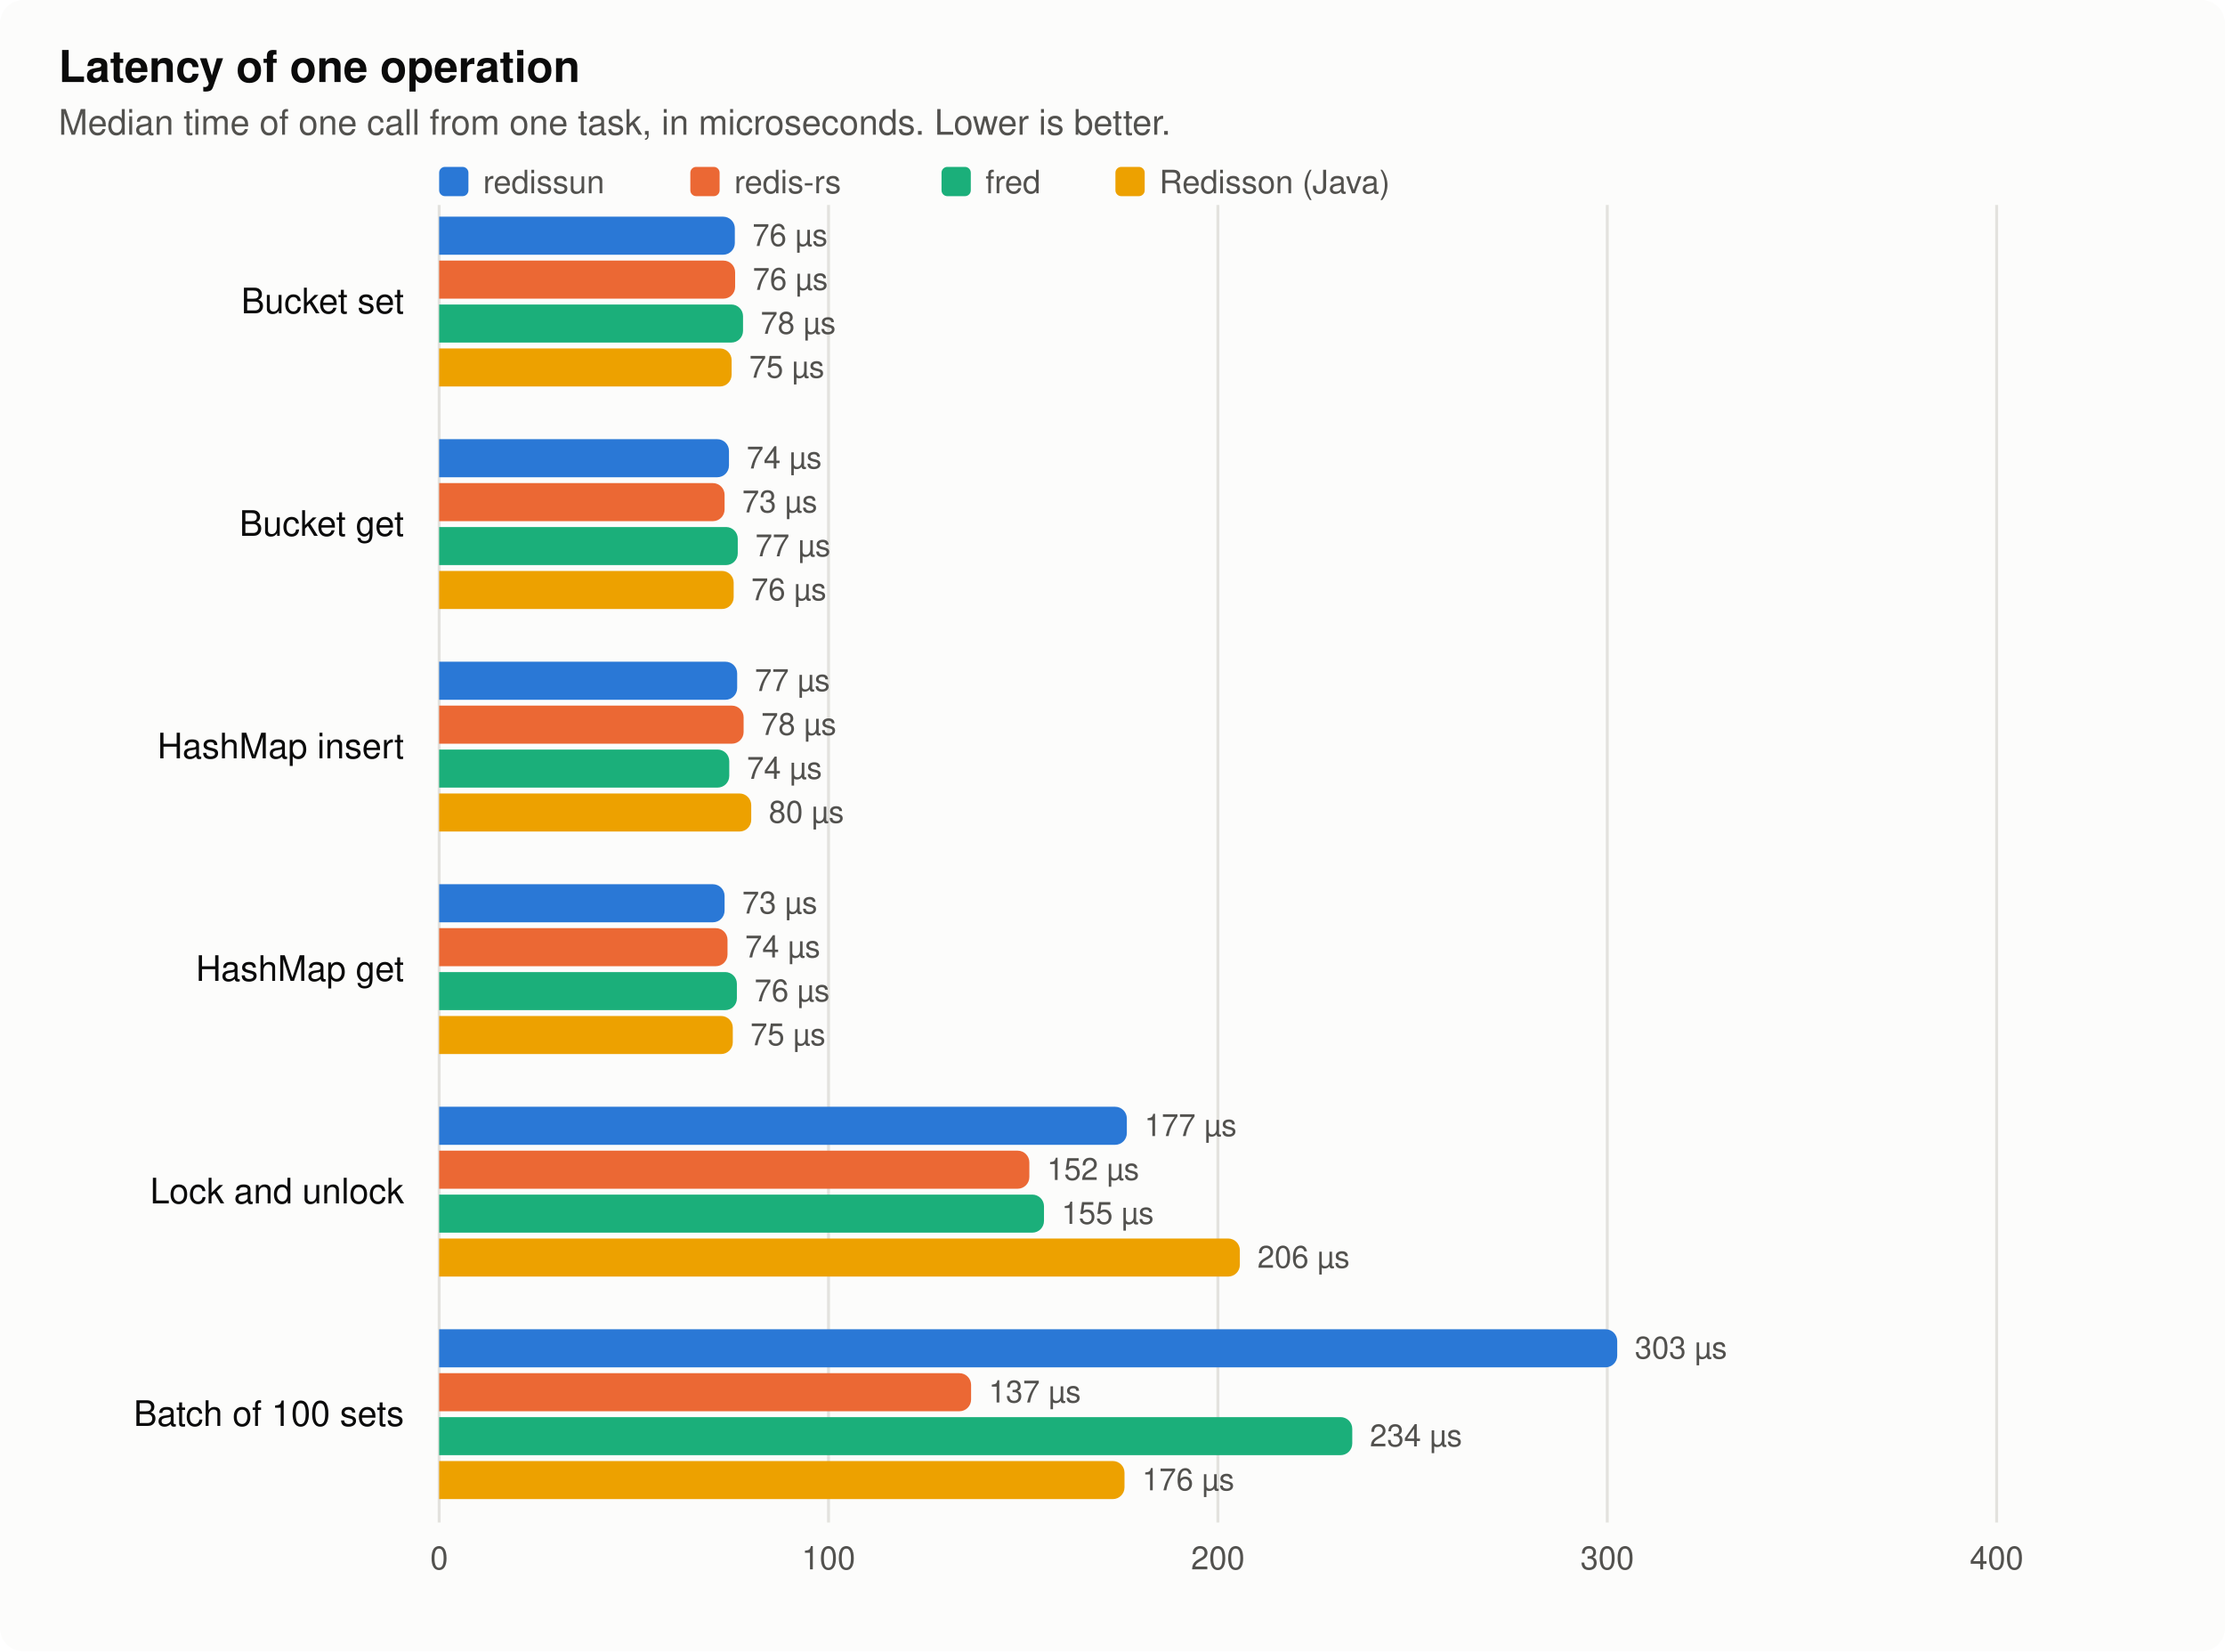
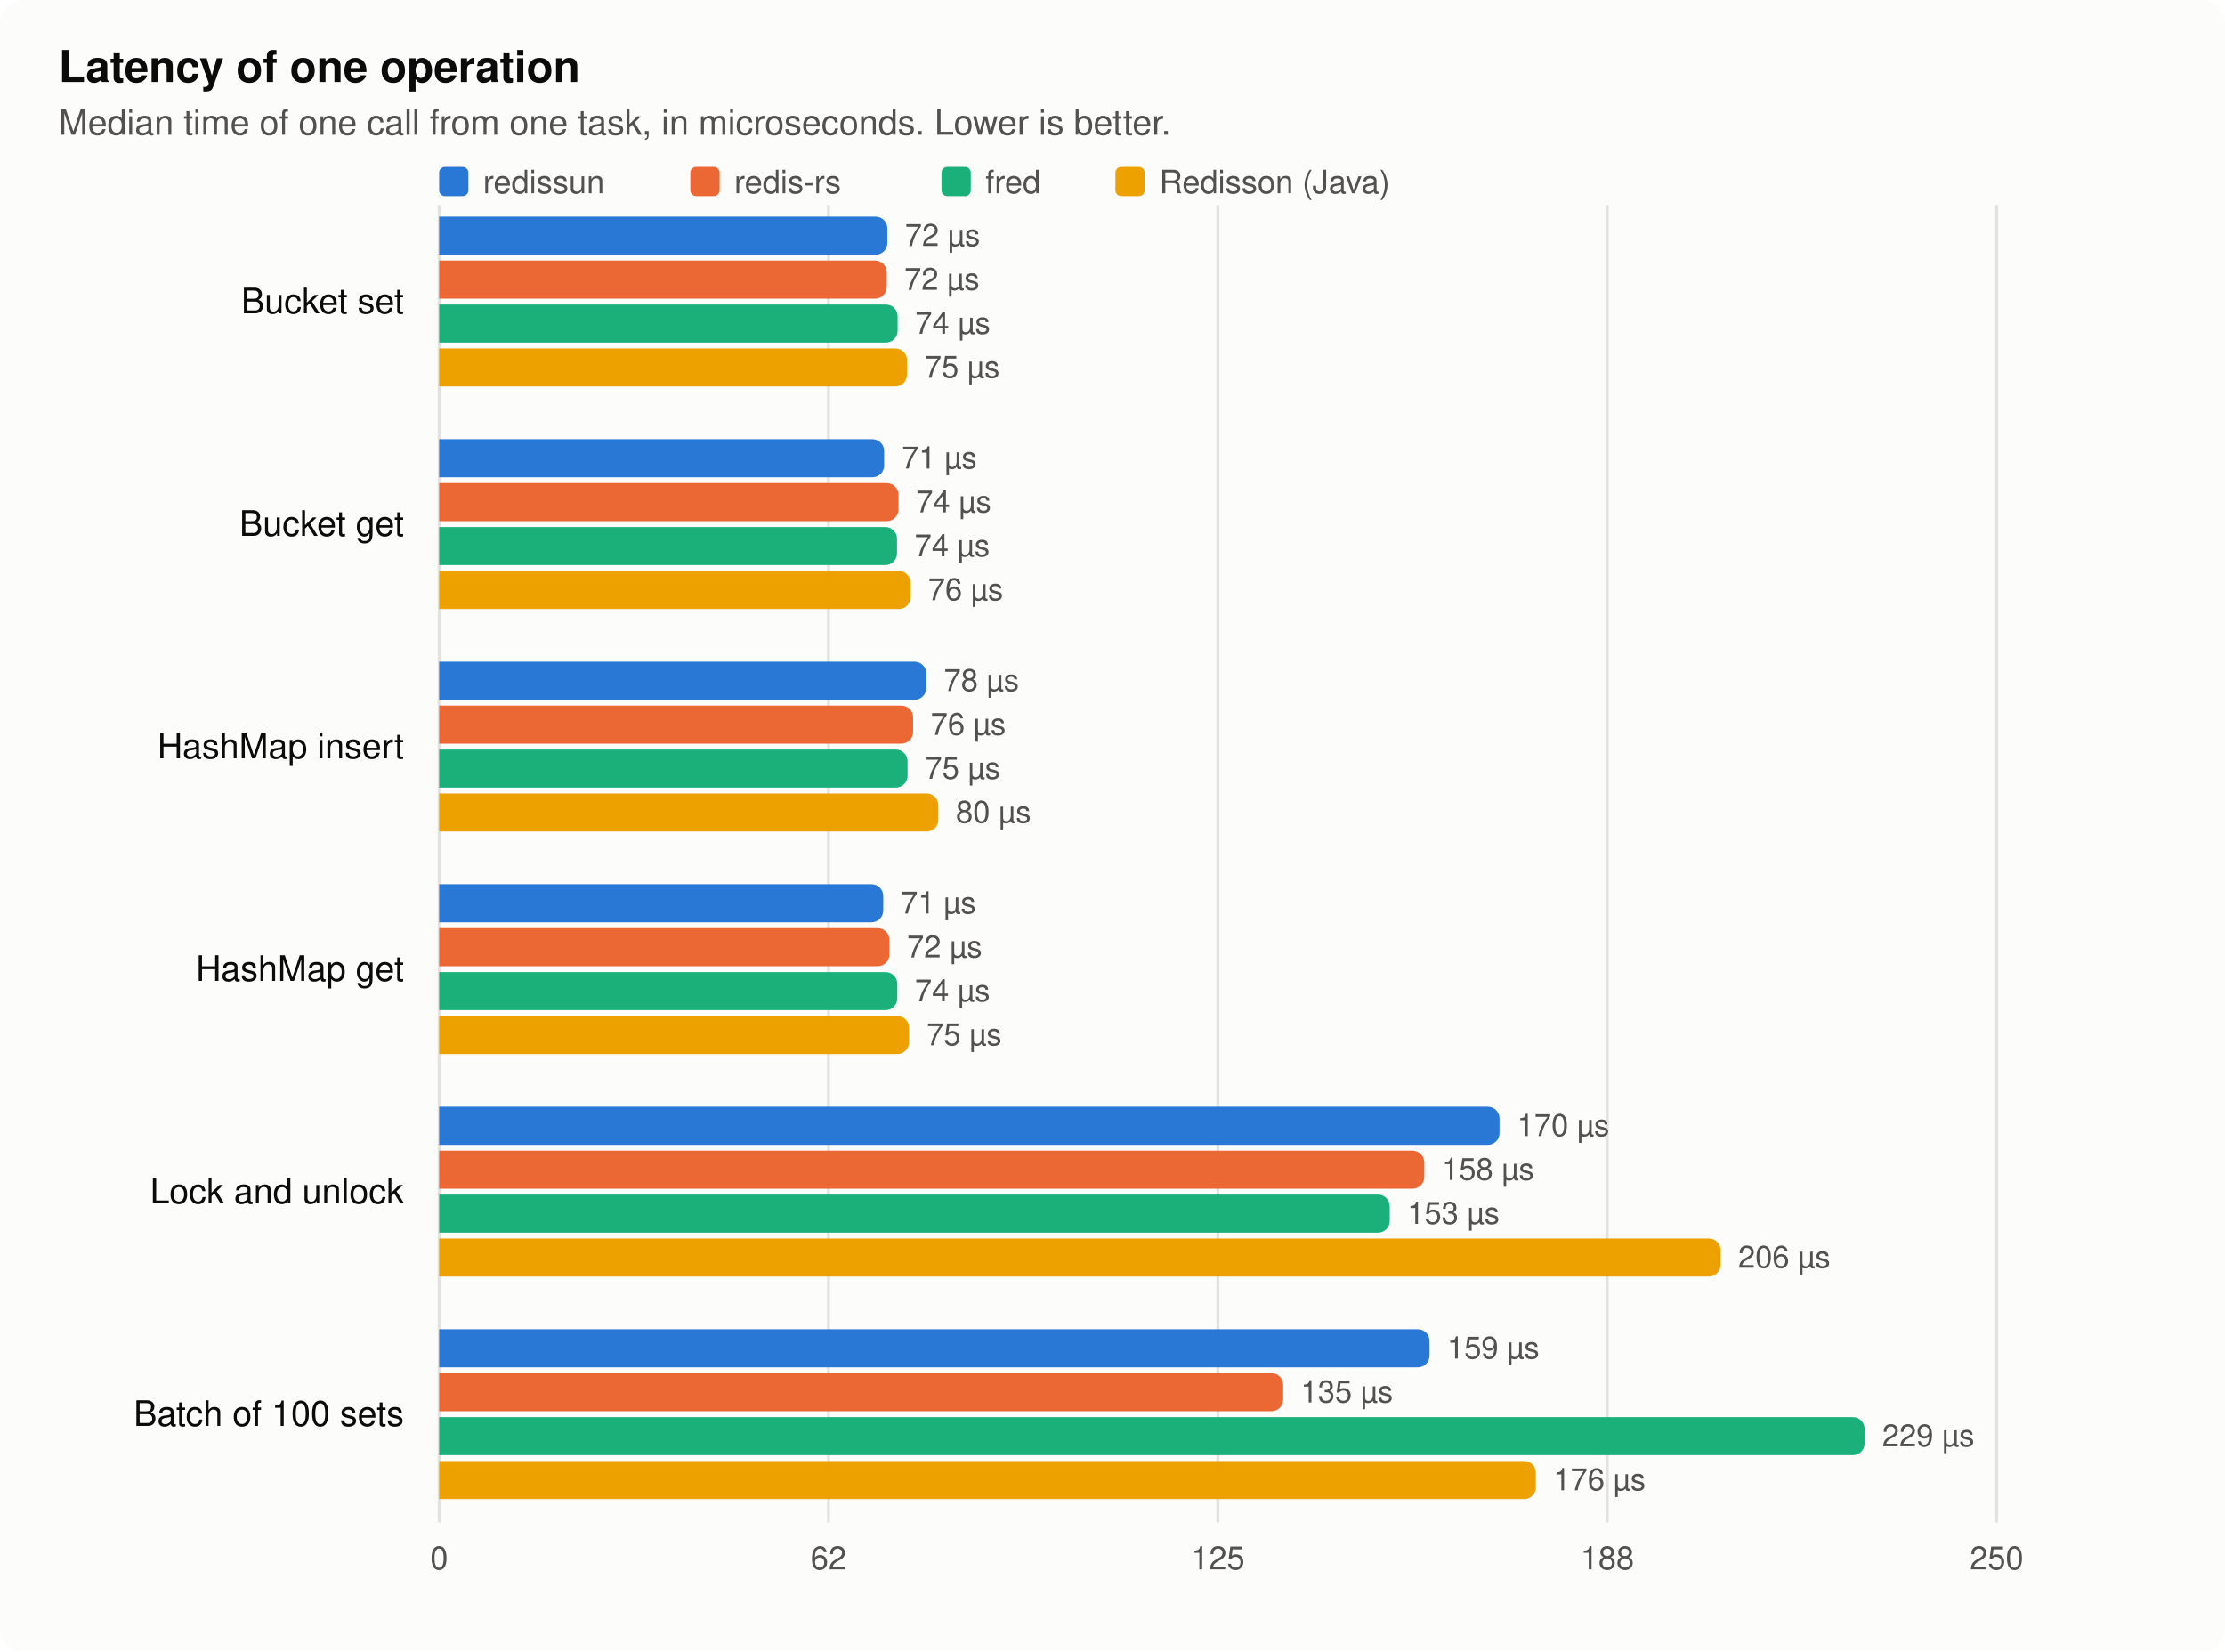
<svg xmlns="http://www.w3.org/2000/svg" viewBox="0 0 760 564" width="760" height="564" role="img" aria-label="Latency of one operation">
  <style>
  svg { color-scheme: light dark; }
  .surface { fill: #fcfcfb; }
  .ink { fill: #0b0b0b; }
  .ink2 { fill: #52514e; }
  .grid { stroke: #e3e2de; stroke-width: 1; }
  .s1 { fill: #2a78d6; } .s2 { fill: #eb6834; } .s3 { fill: #1baf7a; } .s4 { fill: #eda100; }
  text { font-family: -apple-system, BlinkMacSystemFont, "Segoe UI", Helvetica, Arial, sans-serif; }
  @media (prefers-color-scheme: dark) {
    .surface { fill: #1a1a19; }
    .ink { fill: #f0efec; }
    .ink2 { fill: #c3c2b7; }
    .grid { stroke: #343432; }
    .s1 { fill: #3987e5; } .s2 { fill: #d95926; } .s3 { fill: #199e70; } .s4 { fill: #c98500; }
  }
</style>
  <rect class="surface" width="760" height="564" rx="8" />
  <text class="ink" x="20" y="28" font-size="15" font-weight="600">Latency of one operation</text>
  <text class="ink2" x="20" y="46" font-size="12">Median time of one call from one task, in microseconds. Lower is better.</text>
  <rect class="s1" x="150" y="57" width="10" height="10" rx="2" />
  <text class="ink2" x="165" y="66" font-size="11">redissun</text>
  <rect class="s2" x="235.8" y="57" width="10" height="10" rx="2" />
  <text class="ink2" x="250.8" y="66" font-size="11">redis-rs</text>
  <rect class="s3" x="321.6" y="57" width="10" height="10" rx="2" />
  <text class="ink2" x="336.6" y="66" font-size="11">fred</text>
  <rect class="s4" x="381.0" y="57" width="10" height="10" rx="2" />
  <text class="ink2" x="396.0" y="66" font-size="11">Redisson (Java)</text>
  <line class="grid" x1="150.0" y1="70" x2="150.0" y2="520" />
  <text class="ink2" x="150.0" y="536" font-size="11" text-anchor="middle">0</text>
  <line class="grid" x1="283.0" y1="70" x2="283.0" y2="520" />
-   <text class="ink2" x="283.0" y="536" font-size="11" text-anchor="middle">100</text>
+   <text class="ink2" x="283.0" y="536" font-size="11" text-anchor="middle">62</text>
  <line class="grid" x1="416.0" y1="70" x2="416.0" y2="520" />
-   <text class="ink2" x="416.0" y="536" font-size="11" text-anchor="middle">200</text>
+   <text class="ink2" x="416.0" y="536" font-size="11" text-anchor="middle">125</text>
  <line class="grid" x1="549.0" y1="70" x2="549.0" y2="520" />
-   <text class="ink2" x="549.0" y="536" font-size="11" text-anchor="middle">300</text>
+   <text class="ink2" x="549.0" y="536" font-size="11" text-anchor="middle">188</text>
  <line class="grid" x1="682.0" y1="70" x2="682.0" y2="520" />
-   <text class="ink2" x="682.0" y="536" font-size="11" text-anchor="middle">400</text>
+   <text class="ink2" x="682.0" y="536" font-size="11" text-anchor="middle">250</text>
  <text class="ink" x="138" y="107.0" font-size="12" text-anchor="end">Bucket set</text>
-   <path class="s1" d="M150,74 h97.0 a4,4 0 0 1 4,4 v5 a4,4 0 0 1 -4,4 h-97.0 z" />
-   <text class="ink2" x="257.0" y="84" font-size="10.5">76 µs</text>
-   <path class="s2" d="M150,89 h97.1 a4,4 0 0 1 4,4 v5 a4,4 0 0 1 -4,4 h-97.1 z" />
-   <text class="ink2" x="257.1" y="99" font-size="10.5">76 µs</text>
-   <path class="s3" d="M150,104 h99.8 a4,4 0 0 1 4,4 v5 a4,4 0 0 1 -4,4 h-99.8 z" />
-   <text class="ink2" x="259.8" y="114" font-size="10.5">78 µs</text>
-   <path class="s4" d="M150,119 h95.9 a4,4 0 0 1 4,4 v5 a4,4 0 0 1 -4,4 h-95.9 z" />
-   <text class="ink2" x="255.9" y="129" font-size="10.5">75 µs</text>
+   <path class="s1" d="M150,74 h149.1 a4,4 0 0 1 4,4 v5 a4,4 0 0 1 -4,4 h-149.1 z" />
+   <text class="ink2" x="309.1" y="84" font-size="10.5">72 µs</text>
+   <path class="s2" d="M150,89 h148.9 a4,4 0 0 1 4,4 v5 a4,4 0 0 1 -4,4 h-148.9 z" />
+   <text class="ink2" x="308.9" y="99" font-size="10.5">72 µs</text>
+   <path class="s3" d="M150,104 h152.6 a4,4 0 0 1 4,4 v5 a4,4 0 0 1 -4,4 h-152.6 z" />
+   <text class="ink2" x="312.6" y="114" font-size="10.5">74 µs</text>
+   <path class="s4" d="M150,119 h155.8 a4,4 0 0 1 4,4 v5 a4,4 0 0 1 -4,4 h-155.8 z" />
+   <text class="ink2" x="315.8" y="129" font-size="10.5">75 µs</text>
  <text class="ink" x="138" y="183.0" font-size="12" text-anchor="end">Bucket get</text>
-   <path class="s1" d="M150,150 h95.0 a4,4 0 0 1 4,4 v5 a4,4 0 0 1 -4,4 h-95.0 z" />
-   <text class="ink2" x="255.0" y="160" font-size="10.5">74 µs</text>
-   <path class="s2" d="M150,165 h93.5 a4,4 0 0 1 4,4 v5 a4,4 0 0 1 -4,4 h-93.5 z" />
-   <text class="ink2" x="253.5" y="175" font-size="10.5">73 µs</text>
-   <path class="s3" d="M150,180 h98.0 a4,4 0 0 1 4,4 v5 a4,4 0 0 1 -4,4 h-98.0 z" />
-   <text class="ink2" x="258.0" y="190" font-size="10.5">77 µs</text>
-   <path class="s4" d="M150,195 h96.6 a4,4 0 0 1 4,4 v5 a4,4 0 0 1 -4,4 h-96.6 z" />
-   <text class="ink2" x="256.6" y="205" font-size="10.5">76 µs</text>
+   <path class="s1" d="M150,150 h148.0 a4,4 0 0 1 4,4 v5 a4,4 0 0 1 -4,4 h-148.0 z" />
+   <text class="ink2" x="308.0" y="160" font-size="10.5">71 µs</text>
+   <path class="s2" d="M150,165 h152.9 a4,4 0 0 1 4,4 v5 a4,4 0 0 1 -4,4 h-152.9 z" />
+   <text class="ink2" x="312.9" y="175" font-size="10.5">74 µs</text>
+   <path class="s3" d="M150,180 h152.4 a4,4 0 0 1 4,4 v5 a4,4 0 0 1 -4,4 h-152.4 z" />
+   <text class="ink2" x="312.4" y="190" font-size="10.5">74 µs</text>
+   <path class="s4" d="M150,195 h157.0 a4,4 0 0 1 4,4 v5 a4,4 0 0 1 -4,4 h-157.0 z" />
+   <text class="ink2" x="317.0" y="205" font-size="10.5">76 µs</text>
  <text class="ink" x="138" y="259.0" font-size="12" text-anchor="end">HashMap insert</text>
-   <path class="s1" d="M150,226 h97.8 a4,4 0 0 1 4,4 v5 a4,4 0 0 1 -4,4 h-97.8 z" />
-   <text class="ink2" x="257.8" y="236" font-size="10.5">77 µs</text>
-   <path class="s2" d="M150,241 h100.0 a4,4 0 0 1 4,4 v5 a4,4 0 0 1 -4,4 h-100.0 z" />
-   <text class="ink2" x="260.0" y="251" font-size="10.5">78 µs</text>
-   <path class="s3" d="M150,256 h95.1 a4,4 0 0 1 4,4 v5 a4,4 0 0 1 -4,4 h-95.1 z" />
-   <text class="ink2" x="255.1" y="266" font-size="10.5">74 µs</text>
-   <path class="s4" d="M150,271 h102.6 a4,4 0 0 1 4,4 v5 a4,4 0 0 1 -4,4 h-102.6 z" />
-   <text class="ink2" x="262.6" y="281" font-size="10.5">80 µs</text>
+   <path class="s1" d="M150,226 h162.4 a4,4 0 0 1 4,4 v5 a4,4 0 0 1 -4,4 h-162.4 z" />
+   <text class="ink2" x="322.4" y="236" font-size="10.5">78 µs</text>
+   <path class="s2" d="M150,241 h157.9 a4,4 0 0 1 4,4 v5 a4,4 0 0 1 -4,4 h-157.9 z" />
+   <text class="ink2" x="317.9" y="251" font-size="10.5">76 µs</text>
+   <path class="s3" d="M150,256 h156.0 a4,4 0 0 1 4,4 v5 a4,4 0 0 1 -4,4 h-156.0 z" />
+   <text class="ink2" x="316.0" y="266" font-size="10.5">75 µs</text>
+   <path class="s4" d="M150,271 h166.5 a4,4 0 0 1 4,4 v5 a4,4 0 0 1 -4,4 h-166.5 z" />
+   <text class="ink2" x="326.5" y="281" font-size="10.5">80 µs</text>
  <text class="ink" x="138" y="335.0" font-size="12" text-anchor="end">HashMap get</text>
-   <path class="s1" d="M150,302 h93.5 a4,4 0 0 1 4,4 v5 a4,4 0 0 1 -4,4 h-93.5 z" />
-   <text class="ink2" x="253.5" y="312" font-size="10.5">73 µs</text>
-   <path class="s2" d="M150,317 h94.5 a4,4 0 0 1 4,4 v5 a4,4 0 0 1 -4,4 h-94.5 z" />
-   <text class="ink2" x="254.5" y="327" font-size="10.5">74 µs</text>
-   <path class="s3" d="M150,332 h97.7 a4,4 0 0 1 4,4 v5 a4,4 0 0 1 -4,4 h-97.7 z" />
-   <text class="ink2" x="257.7" y="342" font-size="10.5">76 µs</text>
-   <path class="s4" d="M150,347 h96.3 a4,4 0 0 1 4,4 v5 a4,4 0 0 1 -4,4 h-96.3 z" />
-   <text class="ink2" x="256.3" y="357" font-size="10.5">75 µs</text>
+   <path class="s1" d="M150,302 h147.7 a4,4 0 0 1 4,4 v5 a4,4 0 0 1 -4,4 h-147.7 z" />
+   <text class="ink2" x="307.7" y="312" font-size="10.5">71 µs</text>
+   <path class="s2" d="M150,317 h149.8 a4,4 0 0 1 4,4 v5 a4,4 0 0 1 -4,4 h-149.8 z" />
+   <text class="ink2" x="309.8" y="327" font-size="10.5">72 µs</text>
+   <path class="s3" d="M150,332 h152.5 a4,4 0 0 1 4,4 v5 a4,4 0 0 1 -4,4 h-152.5 z" />
+   <text class="ink2" x="312.5" y="342" font-size="10.5">74 µs</text>
+   <path class="s4" d="M150,347 h156.5 a4,4 0 0 1 4,4 v5 a4,4 0 0 1 -4,4 h-156.5 z" />
+   <text class="ink2" x="316.5" y="357" font-size="10.5">75 µs</text>
  <text class="ink" x="138" y="411.0" font-size="12" text-anchor="end">Lock and unlock</text>
-   <path class="s1" d="M150,378 h230.9 a4,4 0 0 1 4,4 v5 a4,4 0 0 1 -4,4 h-230.9 z" />
-   <text class="ink2" x="390.9" y="388" font-size="10.5">177 µs</text>
-   <path class="s2" d="M150,393 h197.6 a4,4 0 0 1 4,4 v5 a4,4 0 0 1 -4,4 h-197.6 z" />
-   <text class="ink2" x="357.6" y="403" font-size="10.5">152 µs</text>
-   <path class="s3" d="M150,408 h202.6 a4,4 0 0 1 4,4 v5 a4,4 0 0 1 -4,4 h-202.6 z" />
-   <text class="ink2" x="362.6" y="418" font-size="10.5">155 µs</text>
-   <path class="s4" d="M150,423 h269.5 a4,4 0 0 1 4,4 v5 a4,4 0 0 1 -4,4 h-269.5 z" />
-   <text class="ink2" x="429.5" y="433" font-size="10.5">206 µs</text>
+   <path class="s1" d="M150,378 h358.2 a4,4 0 0 1 4,4 v5 a4,4 0 0 1 -4,4 h-358.2 z" />
+   <text class="ink2" x="518.2" y="388" font-size="10.5">170 µs</text>
+   <path class="s2" d="M150,393 h332.5 a4,4 0 0 1 4,4 v5 a4,4 0 0 1 -4,4 h-332.5 z" />
+   <text class="ink2" x="492.5" y="403" font-size="10.5">158 µs</text>
+   <path class="s3" d="M150,408 h320.7 a4,4 0 0 1 4,4 v5 a4,4 0 0 1 -4,4 h-320.7 z" />
+   <text class="ink2" x="480.7" y="418" font-size="10.5">153 µs</text>
+   <path class="s4" d="M150,423 h433.7 a4,4 0 0 1 4,4 v5 a4,4 0 0 1 -4,4 h-433.7 z" />
+   <text class="ink2" x="593.7" y="433" font-size="10.5">206 µs</text>
  <text class="ink" x="138" y="487.0" font-size="12" text-anchor="end">Batch of 100 sets</text>
-   <path class="s1" d="M150,454 h398.4 a4,4 0 0 1 4,4 v5 a4,4 0 0 1 -4,4 h-398.4 z" />
-   <text class="ink2" x="558.4" y="464" font-size="10.5">303 µs</text>
-   <path class="s2" d="M150,469 h177.7 a4,4 0 0 1 4,4 v5 a4,4 0 0 1 -4,4 h-177.7 z" />
-   <text class="ink2" x="337.7" y="479" font-size="10.5">137 µs</text>
-   <path class="s3" d="M150,484 h307.9 a4,4 0 0 1 4,4 v5 a4,4 0 0 1 -4,4 h-307.9 z" />
-   <text class="ink2" x="467.9" y="494" font-size="10.5">234 µs</text>
-   <path class="s4" d="M150,499 h230.1 a4,4 0 0 1 4,4 v5 a4,4 0 0 1 -4,4 h-230.1 z" />
-   <text class="ink2" x="390.1" y="509" font-size="10.5">176 µs</text>
+   <path class="s1" d="M150,454 h334.3 a4,4 0 0 1 4,4 v5 a4,4 0 0 1 -4,4 h-334.3 z" />
+   <text class="ink2" x="494.3" y="464" font-size="10.5">159 µs</text>
+   <path class="s2" d="M150,469 h284.3 a4,4 0 0 1 4,4 v5 a4,4 0 0 1 -4,4 h-284.3 z" />
+   <text class="ink2" x="444.3" y="479" font-size="10.5">135 µs</text>
+   <path class="s3" d="M150,484 h482.9 a4,4 0 0 1 4,4 v5 a4,4 0 0 1 -4,4 h-482.9 z" />
+   <text class="ink2" x="642.9" y="494" font-size="10.5">229 µs</text>
+   <path class="s4" d="M150,499 h370.6 a4,4 0 0 1 4,4 v5 a4,4 0 0 1 -4,4 h-370.6 z" />
+   <text class="ink2" x="530.6" y="509" font-size="10.5">176 µs</text>
</svg>
